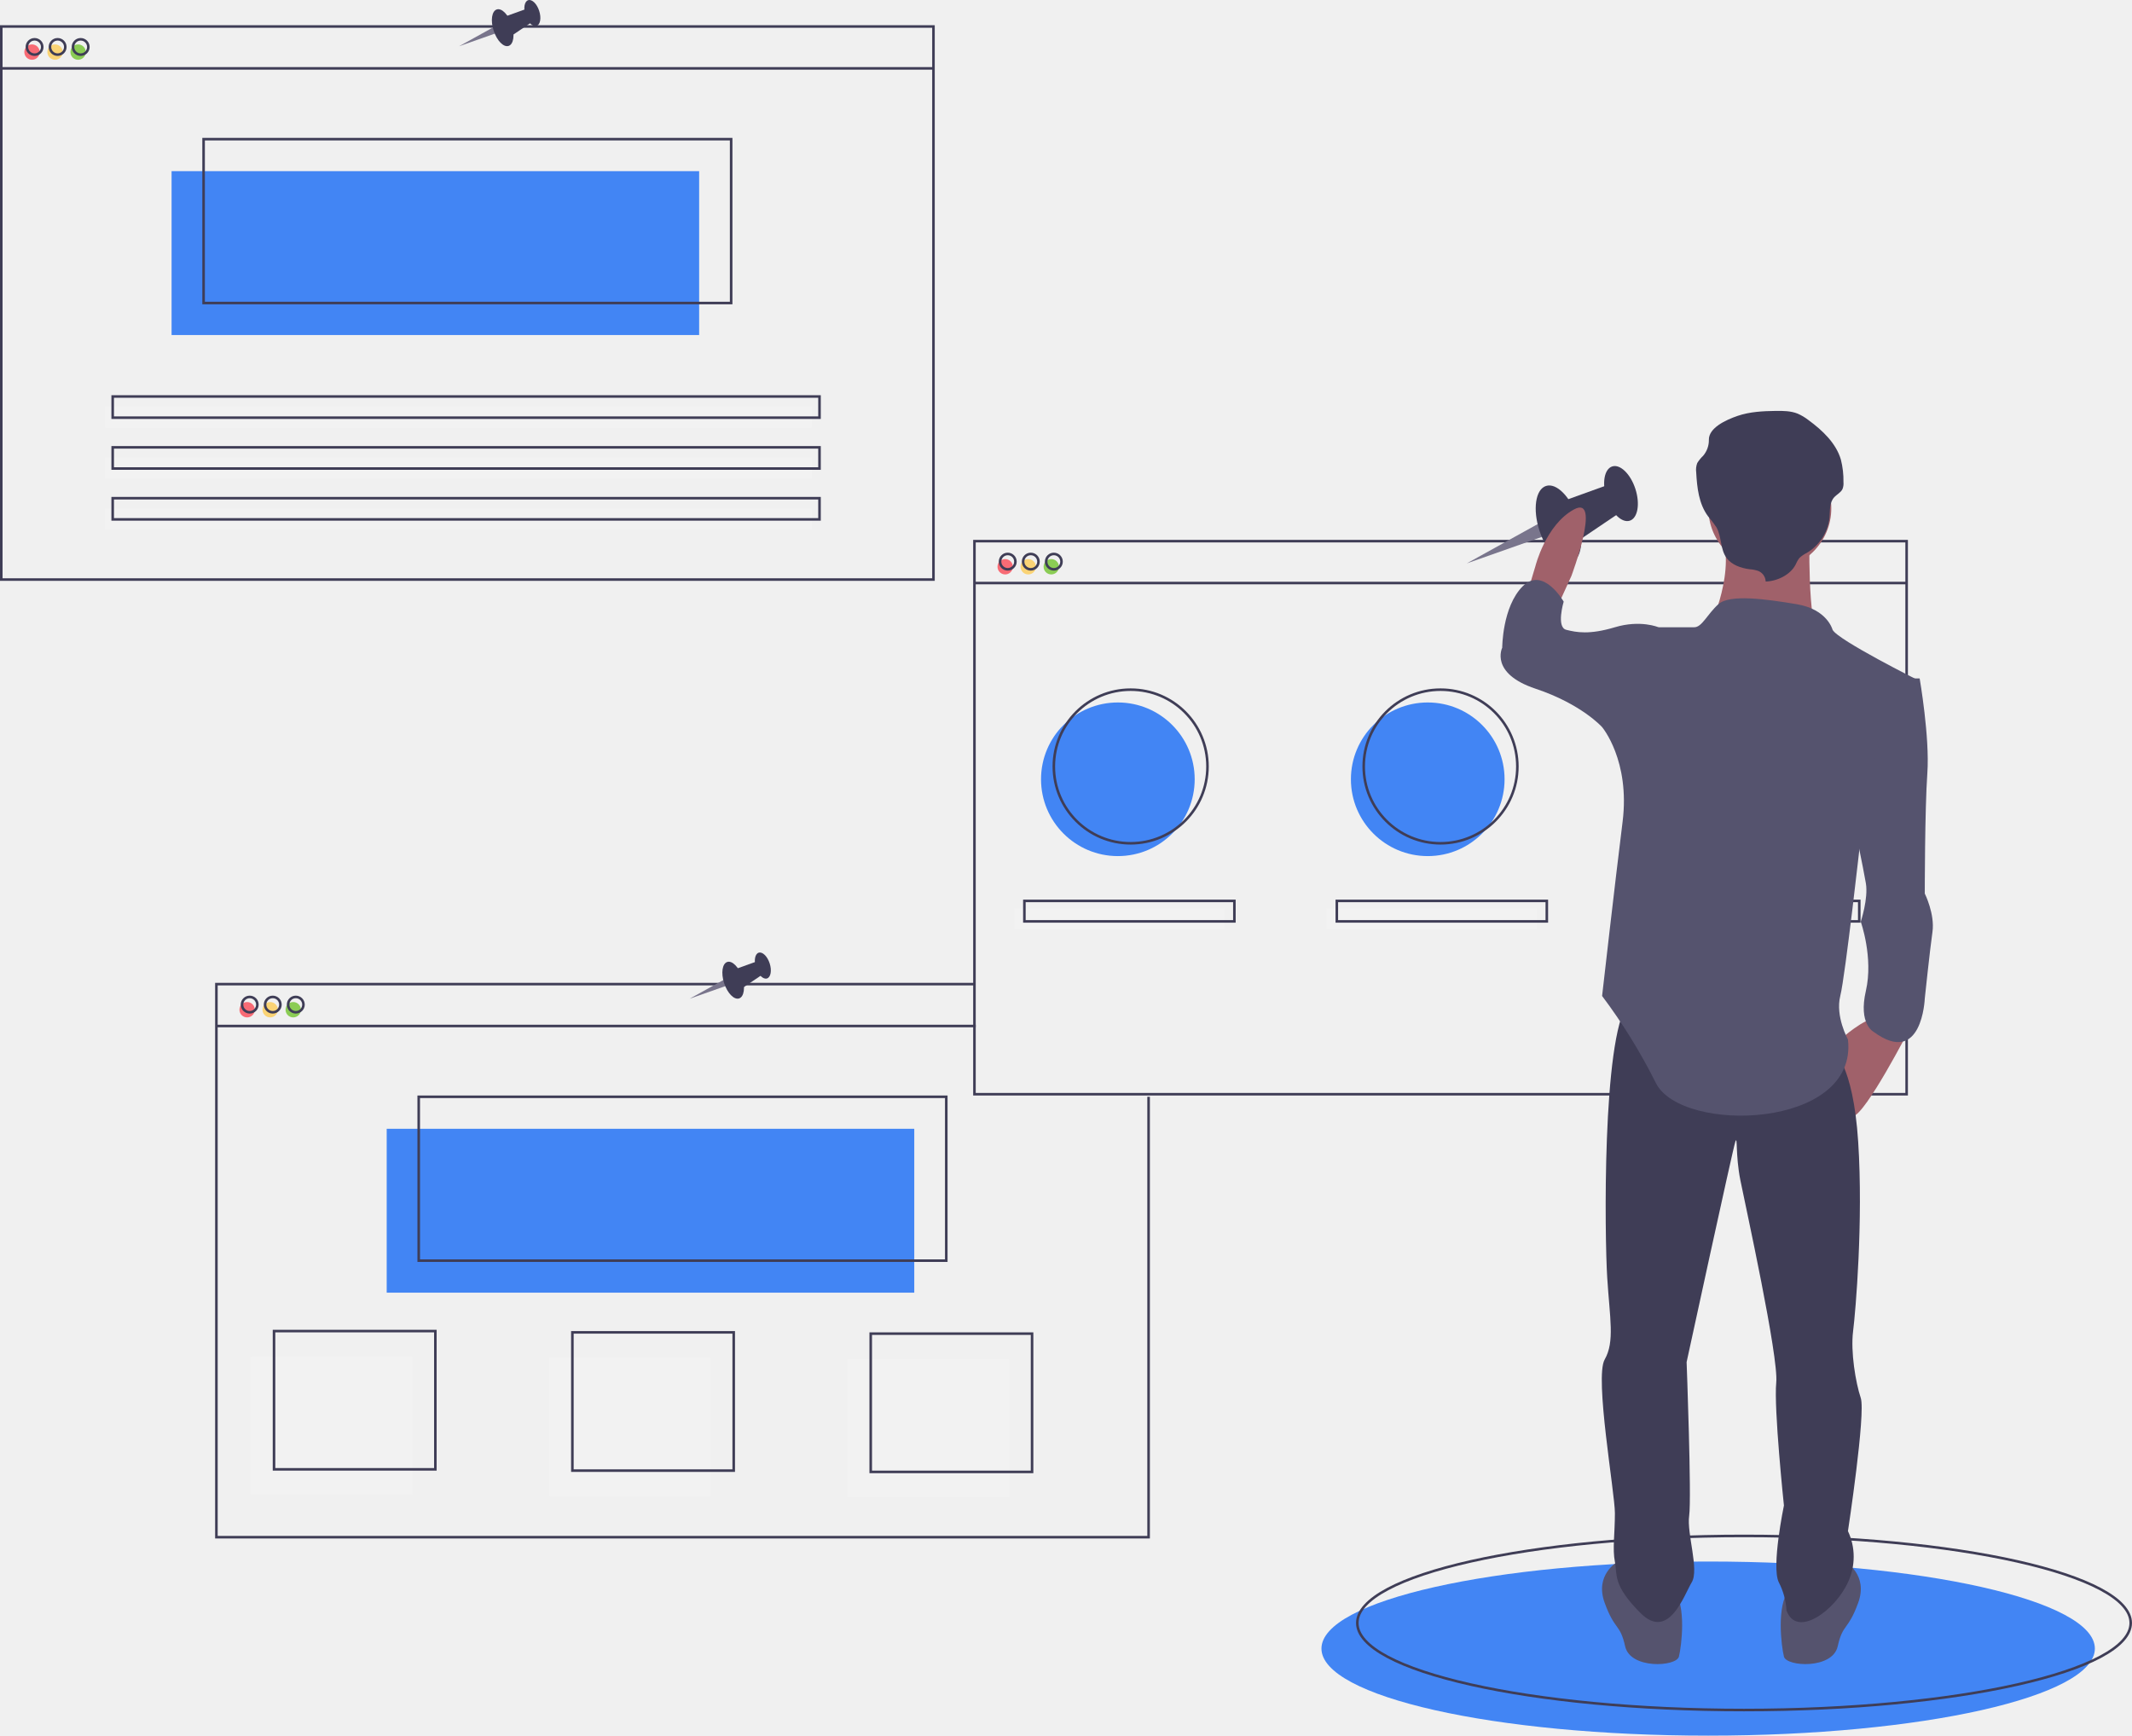
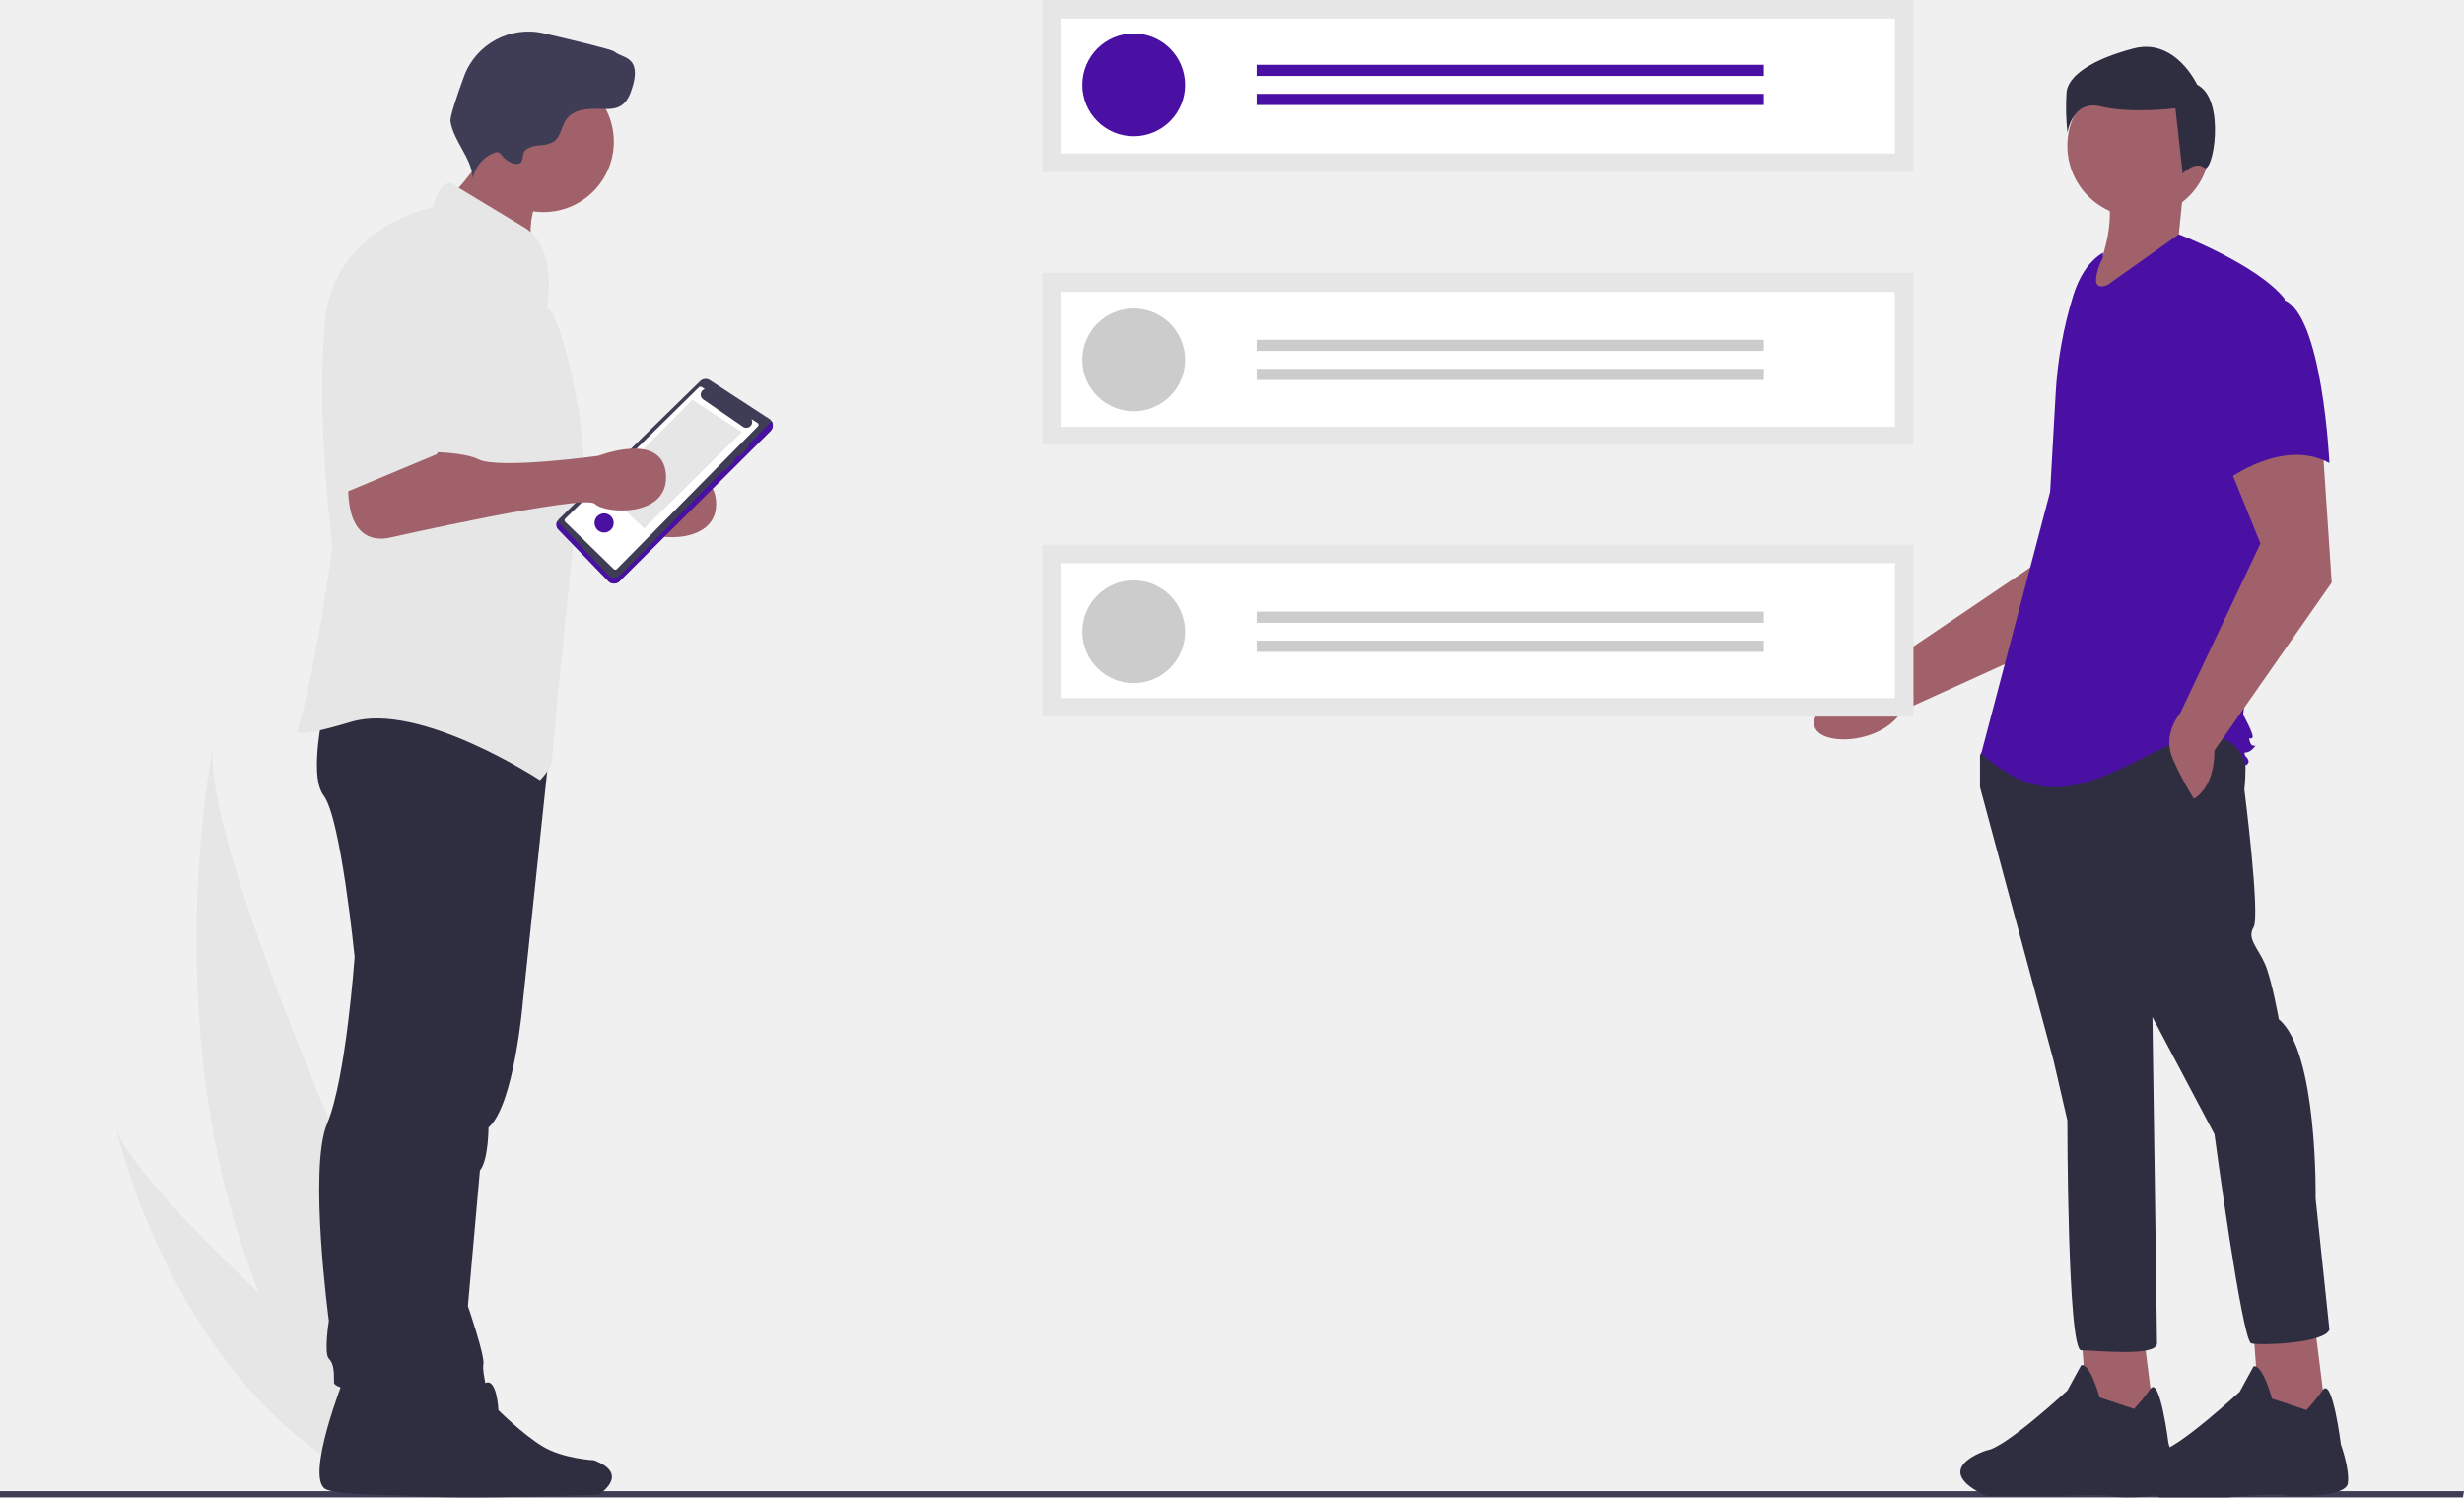
- <svg xmlns="http://www.w3.org/2000/svg" id="e66cdcae-b662-46fb-b424-18ba1a805fb0" data-name="Layer 1" width="832.5" height="677.845" viewBox="0 0 832.5 677.845">
-   <ellipse cx="667" cy="643.845" rx="151" ry="34" fill="#4285f4" />
-   <ellipse cx="681" cy="633.845" rx="151" ry="34" fill="none" stroke="#3f3d56" stroke-miterlimit="10" />
-   <circle cx="436.5" cy="304.345" r="30" fill="#4285f4" />
-   <circle cx="557.5" cy="304.345" r="30" fill="#4285f4" />
-   <circle cx="678.5" cy="304.345" r="30" fill="#4285f4" />
-   <circle cx="12.5" cy="20.345" r="3" fill="#f86b75" />
-   <circle cx="21.5" cy="20.345" r="3" fill="#fad375" />
-   <circle cx="30.5" cy="20.345" r="3" fill="#8bcc55" />
-   <rect x="67" y="66.845" width="206" height="64" fill="#4285f4" />
-   <rect x="0.5" y="10.345" width="364" height="216" fill="none" stroke="#3f3d56" stroke-miterlimit="10" />
-   <line x1="0.5" y1="26.703" x2="364.5" y2="26.703" fill="none" stroke="#3f3d56" stroke-miterlimit="10" />
-   <circle cx="13.5" cy="18.345" r="3" fill="none" stroke="#3f3d56" stroke-miterlimit="10" />
-   <circle cx="22.5" cy="18.345" r="3" fill="none" stroke="#3f3d56" stroke-miterlimit="10" />
-   <circle cx="31.5" cy="18.345" r="3" fill="none" stroke="#3f3d56" stroke-miterlimit="10" />
-   <rect x="79.5" y="54.345" width="206" height="64" fill="none" stroke="#3f3d56" stroke-miterlimit="10" />
-   <rect x="41" y="158.845" width="276" height="8.276" fill="#f2f2f2" />
-   <rect x="41" y="178.707" width="276" height="8.276" fill="#f2f2f2" />
-   <rect x="41" y="198.569" width="276" height="8.276" fill="#f2f2f2" />
-   <rect x="44" y="154.845" width="276" height="8.276" fill="none" stroke="#3f3d56" stroke-miterlimit="10" />
-   <rect x="44" y="174.707" width="276" height="8.276" fill="none" stroke="#3f3d56" stroke-miterlimit="10" />
-   <rect x="44" y="194.569" width="276" height="8.276" fill="none" stroke="#3f3d56" stroke-miterlimit="10" />
-   <circle cx="96.5" cy="394.345" r="3" fill="#f86b75" />
-   <circle cx="105.5" cy="394.345" r="3" fill="#fad375" />
-   <circle cx="114.5" cy="394.345" r="3" fill="#8bcc55" />
-   <rect x="151" y="440.845" width="206" height="64" fill="#4285f4" />
-   <polyline points="448.5 428.345 448.5 600.345 84.5 600.345 84.5 384.345 380.5 384.345" fill="none" stroke="#3f3d56" stroke-miterlimit="10" />
-   <line x1="84.5" y1="400.703" x2="381" y2="400.703" fill="none" stroke="#3f3d56" stroke-miterlimit="10" />
-   <circle cx="97.5" cy="392.345" r="3" fill="none" stroke="#3f3d56" stroke-miterlimit="10" />
-   <circle cx="106.5" cy="392.345" r="3" fill="none" stroke="#3f3d56" stroke-miterlimit="10" />
-   <circle cx="115.5" cy="392.345" r="3" fill="none" stroke="#3f3d56" stroke-miterlimit="10" />
-   <rect x="163.5" y="428.345" width="206" height="64" fill="none" stroke="#3f3d56" stroke-miterlimit="10" />
-   <circle cx="392.5" cy="221.345" r="3" fill="#f86b75" />
-   <circle cx="401.5" cy="221.345" r="3" fill="#fad375" />
-   <circle cx="410.5" cy="221.345" r="3" fill="#8bcc55" />
-   <rect x="380.5" y="211.345" width="364" height="216" fill="none" stroke="#3f3d56" stroke-miterlimit="10" />
-   <line x1="380.5" y1="227.703" x2="744.5" y2="227.703" fill="none" stroke="#3f3d56" stroke-miterlimit="10" />
-   <circle cx="393.5" cy="219.345" r="3" fill="none" stroke="#3f3d56" stroke-miterlimit="10" />
-   <circle cx="402.5" cy="219.345" r="3" fill="none" stroke="#3f3d56" stroke-miterlimit="10" />
-   <circle cx="411.5" cy="219.345" r="3" fill="none" stroke="#3f3d56" stroke-miterlimit="10" />
-   <circle cx="441.5" cy="299.345" r="30" fill="none" stroke="#3f3d56" stroke-miterlimit="10" />
-   <circle cx="562.5" cy="299.345" r="30" fill="none" stroke="#3f3d56" stroke-miterlimit="10" />
-   <circle cx="683.5" cy="299.345" r="30" fill="none" stroke="#3f3d56" stroke-miterlimit="10" />
-   <rect x="396" y="354.845" width="82" height="8" fill="#f2f2f2" />
-   <rect x="518" y="354.845" width="82" height="8" fill="#f2f2f2" />
-   <rect x="640" y="354.845" width="82" height="8" fill="#f2f2f2" />
-   <rect x="400" y="351.845" width="82" height="8" fill="none" stroke="#3f3d56" stroke-miterlimit="10" />
-   <rect x="522" y="351.845" width="82" height="8" fill="none" stroke="#3f3d56" stroke-miterlimit="10" />
-   <rect x="644" y="351.845" width="82" height="8" fill="none" stroke="#3f3d56" stroke-miterlimit="10" />
-   <rect x="98" y="529.845" width="63" height="54" fill="#f2f2f2" />
-   <rect x="214.5" y="530.345" width="63" height="54" fill="#f2f2f2" />
-   <rect x="331" y="530.845" width="63" height="54" fill="#f2f2f2" />
-   <rect x="107" y="519.845" width="63" height="54" fill="none" stroke="#3f3d56" stroke-miterlimit="10" />
-   <rect x="223.5" y="520.345" width="63" height="54" fill="none" stroke="#3f3d56" stroke-miterlimit="10" />
-   <rect x="340" y="520.845" width="63" height="54" fill="none" stroke="#3f3d56" stroke-miterlimit="10" />
-   <polygon points="600.786 204.492 572.726 220.039 602.65 209.483 600.786 204.492" fill="#79758c" />
-   <ellipse cx="792.31" cy="315.866" rx="7.829" ry="15.772" transform="translate(-242.5739 149.1338) rotate(-17.99425)" fill="#3f3d56" />
-   <ellipse cx="816.715" cy="303.839" rx="5.906" ry="11.137" transform="translate(-237.665 156.0847) rotate(-17.99425)" fill="#3f3d56" />
-   <polygon points="610.365 195.681 628.977 188.961 632.933 199.919 614.919 212.087 610.365 195.681" fill="#3f3d56" />
-   <path d="M792.335,347.046l5-11s12-32,1-26-15,22-15,22l-3,10Z" transform="translate(-183.75 -111.0777)" fill="#a0616a" />
-   <path d="M929.335,513.046s-17,33-22,34-5-30-5-30,10-9,14-8S929.335,513.046,929.335,513.046Z" transform="translate(-183.75 -111.0777)" fill="#a0616a" />
-   <path d="M904.335,721.046s9,5,5,16-6,8-8,17-20,8-21,4-3-20,2-26S904.335,721.046,904.335,721.046Z" transform="translate(-183.75 -111.0777)" fill="#55536e" />
-   <path d="M815.335,721.046s-9,5-5,16,6,8,8,17,20,8,21,4,3-20-2-26S815.335,721.046,815.335,721.046Z" transform="translate(-183.75 -111.0777)" fill="#55536e" />
-   <path d="M899.335,521.046s8,5,10,36-1,66-2,74,1,20,3,26-5,52-5,52a23.433,23.433,0,0,1,0,20c-5,11-20,22-24,11a27.131,27.131,0,0,0-3-11c-3-6,2-30,2-30s-4-38-3-48-12-69-14-79-1-18-2-15-19,86-19,86,2,53,1,60,4,21,1,26-9,23-20,12-9-15-10-20,0-11,0-19-8-53-4-60,2-16,1-32-2-93,8-107S899.335,521.046,899.335,521.046Z" transform="translate(-183.75 -111.0777)" fill="#3f3d56" />
-   <circle cx="691.085" cy="198.469" r="24" fill="#a0616a" />
-   <path d="M890.335,319.046s-1,36,4,42-43-5-43-5,11-23,4-38S890.335,319.046,890.335,319.046Z" transform="translate(-183.75 -111.0777)" fill="#a0616a" />
-   <path d="M899.335,357.046s-2-8-14-10-26.191-4-30.595,0-6.405,9-9.405,9h-14l-22,39s11,13,8,37-8,68-8,68a219.995,219.995,0,0,1,21,34c10,20,79,18,75-17,0,0-5-9-3-17s8-62,8-62l23-61S901.335,361.046,899.335,357.046Z" transform="translate(-183.75 -111.0777)" fill="#55536e" />
-   <path d="M926.335,376.046h7s4,23,3,37-1,47-1,47,4,8,3,15-3,26-3,26-1,27-20,13c0,0-6-3-3-16s-2-27-2-27,3-9,2-15-5-25-5-25Z" transform="translate(-183.75 -111.0777)" fill="#55536e" />
-   <path d="M836.335,359.046l-5-3s-7-3-17,0-15,2-19,1-1-11-1-11-8-14-16-6-8,24-8,24-5,10,13,16,26,15,26,15h20Z" transform="translate(-183.75 -111.0777)" fill="#55536e" />
-   <path d="M873.208,338.194a4.636,4.636,0,0,0-2.875-4.13,13.109,13.109,0,0,0-3.417-.675c-3.405-.439-6.908-1.688-8.892-4.289-2.641-3.464-1.919-8.309-4.036-12.07a41.86,41.86,0,0,0-3.227-4.24c-3.694-4.944-4.345-11.255-4.682-17.26a7.41,7.41,0,0,1,.407-3.606,13.863,13.863,0,0,1,2.282-2.816,9.352,9.352,0,0,0,2.262-6.241c-.108-4.651,6.546-7.776,11.259-9.382s9.823-1.862,14.844-1.93c2.886-.039,5.865-.005,8.518,1.049a19.607,19.607,0,0,1,4.271,2.543c5.56,4.07,10.782,9.073,12.648,15.406a33.311,33.311,0,0,1,1.013,8.848,5.791,5.791,0,0,1-.396,2.723c-.667,1.342-2.24,2.068-3.257,3.206-1.899,2.125-1.561,5.2-1.802,7.95a18.21,18.21,0,0,1-8.944,13.773,11.406,11.406,0,0,0-2.797,1.934,12.279,12.279,0,0,0-1.543,2.693C882.845,335.517,877.805,338.058,873.208,338.194Z" transform="translate(-183.75 -111.0777)" fill="#3f3d56" />
-   <polygon points="192.598 10.671 179.278 18.05 193.483 13.04 192.598 10.671" fill="#79758c" />
-   <ellipse cx="380.038" cy="121.889" rx="3.716" ry="7.487" transform="translate(-202.8155 12.28627) rotate(-17.99425)" fill="#3f3d56" />
-   <ellipse cx="391.623" cy="116.18" rx="2.804" ry="5.286" transform="translate(-200.4854 15.58571) rotate(-17.99425)" fill="#3f3d56" />
-   <polygon points="197.145 6.488 205.98 3.299 207.858 8.5 199.307 14.276 197.145 6.488" fill="#3f3d56" />
-   <polygon points="282.598 382.671 269.278 390.05 283.483 385.04 282.598 382.671" fill="#79758c" />
-   <ellipse cx="470.038" cy="493.889" rx="3.716" ry="7.487" transform="translate(-313.3323 58.28467) rotate(-17.99425)" fill="#3f3d56" />
-   <ellipse cx="481.623" cy="488.18" rx="2.804" ry="5.286" transform="translate(-311.0021 61.58411) rotate(-17.99425)" fill="#3f3d56" />
-   <polygon points="287.145 378.488 295.98 375.299 297.858 380.5 289.307 386.276 287.145 378.488" fill="#3f3d56" />
+ <svg xmlns="http://www.w3.org/2000/svg" id="a1abe23f-2807-4f9c-a5d8-6f58febb0620" data-name="Layer 1" width="859.476" height="522.353" viewBox="0 0 859.476 522.353">
+   <polygon points="859.08 522.353 0 522.353 0 520.172 859.476 520.172 859.08 522.353" fill="#3f3d56" />
+   <path d="M920.409,364.225l-21.739,43.037-65.001,29.55c-6.942,11.731-28.999,12.629-30.604,5.043-1.8-8.511,26.786-22.209,26.786-22.209L884.219,382.873l4.757-31.657Z" transform="translate(-170.2622 -188.8233)" fill="#a0616a" />
+   <polygon points="747.582 464.215 751.591 496.288 728.338 497.892 725.933 464.215 747.582 464.215" fill="#a0616a" />
+   <path d="M914.637,680.301a62.964,62.964,0,0,0,5.738-7.017c3.332-4.611,6.289,19.044,6.289,19.044s3.207,9.622,2.405,14.433-19.244,4.811-22.451,4.009-19.244,0-19.244,0H863.32c-20.847-9.622,0-16.036,0-16.036,6.415-.802,28.064-20.847,28.064-20.847l4.811-8.82c3.207-.802,6.415,11.226,6.415,11.226Z" transform="translate(-170.2622 -188.8233)" fill="#2f2e41" />
+   <polygon points="807.718 464.616 811.728 496.689 788.475 498.293 786.069 464.616 807.718 464.616" fill="#a0616a" />
+   <path d="M974.773,680.702a62.966,62.966,0,0,0,5.738-7.017c3.332-4.612,6.289,19.044,6.289,19.044s3.207,8.82,2.405,13.631-19.244,4.811-22.451,4.009-19.244.802-19.244.802H923.457c-20.847-9.622,0-16.036,0-16.036,6.415-.802,28.064-20.847,28.064-20.847l4.811-8.82c3.207-.802,6.415,11.226,6.415,11.226Z" transform="translate(-170.2622 -188.8233)" fill="#2f2e41" />
+   <path d="M951.52,446.57c3.207,4.009,1.604,17.64,1.604,17.64s5.613,44.1,3.207,48.11,1.604,7.216,4.009,12.829,4.811,19.244,4.811,19.244c13.631,11.225,12.829,62.542,12.829,62.542l4.811,45.704c-1.604,4.811-24.055,5.613-27.262,4.811s-12.829-72.966-12.829-72.966l-21.649-40.893s1.604,109.048,1.604,113.859-21.649,2.405-26.46,2.405-4.811-80.182-4.811-80.182L886.573,558.825,860.915,463.408V452.183l4.009-5.613S948.313,442.561,951.52,446.57Z" transform="translate(-170.2622 -188.8233)" fill="#2f2e41" />
+   <circle cx="745.978" cy="50.877" r="24.856" fill="#a0616a" />
+   <path d="M903.812,251.326c5.038,11.219,2.055,26.89-8.018,44.1L936.687,276.183l-6.415-5.613,1.604-16.036Z" transform="translate(-170.2622 -188.8233)" fill="#a0616a" />
+   <path d="M903.812,276.985c-5.355,3.184-8.558,9.033-10.397,14.985a142.009,142.009,0,0,0-6.102,33.929l-1.942,34.475-24.055,91.408c20.847,17.64,32.875,13.631,60.938-.802s31.271,4.811,31.271,4.811,2.405-.802,0-3.207,0,0,2.405-2.405,0,0-.802-2.405,0-.802.802-1.604-3.207-8.018-3.207-8.018l6.415-60.137,8.018-84.993c-9.622-12.027-36.884-22.451-36.884-22.451L905.416,288.21c-8.018,3.207-1.604-9.622-1.604-9.622Z" transform="translate(-170.2622 -188.8233)" fill="#4a0fa3" />
+   <path d="M980.386,343.937l3.207,48.109-40.893,58.533c0,13.631-7.216,16.838-7.216,16.838a105.991,105.991,0,0,1-7.216-13.631c-4.009-8.82,2.405-16.036,2.405-16.036l28.064-59.335L946.71,348.748Z" transform="translate(-170.2622 -188.8233)" fill="#a0616a" />
+   <path d="M966.755,293.422c13.631,4.811,16.036,56.929,16.036,56.929-16.036-8.82-35.28,5.613-35.28,5.613s-4.009-13.631-8.82-31.271a30.644,30.644,0,0,1,6.415-28.866S953.124,288.611,966.755,293.422Z" transform="translate(-170.2622 -188.8233)" fill="#4a0fa3" />
+   <path d="M939.092,247.317c-3.164-2.531-7.481,2.07-7.481,2.07l-2.531-22.783s-15.822,1.899-25.948-.633-11.708,9.177-11.708,9.177a81.263,81.263,0,0,1-.316-14.24c.633-5.696,8.86-11.392,23.416-15.189S936.674,218.377,936.674,218.377C946.8,223.44,942.257,249.849,939.092,247.317Z" transform="translate(-170.2622 -188.8233)" fill="#2f2e41" />
+   <path d="M210.665,581.886C213.398,592.734,236.701,617.131,260.746,640.04c-37.079-91.586-15.95-191.82-15.95-191.82C237.911,487.586,332.269,685.69,332.269,685.69l-21.492,12.673-7.26,10.216C230.738,675.153,210.665,581.886,210.665,581.886Z" transform="translate(-170.2622 -188.8233)" fill="#e6e6e6" />
+   <rect x="363.487" y="189.972" width="303.971" height="60.015" fill="#e6e6e6" />
+   <rect x="363.487" y="95.142" width="303.971" height="60.015" fill="#e6e6e6" />
+   <rect x="363.487" width="303.971" height="60.015" fill="#e6e6e6" />
+   <path d="M540.23,242.358H831.241v-47.054H540.23Z" transform="translate(-170.2622 -188.8233)" fill="#fff" />
+   <path d="M540.23,337.709H831.241V290.655H540.23Z" transform="translate(-170.2622 -188.8233)" fill="#fff" />
+   <path d="M540.23,432.33H831.24v-47.054H540.23Z" transform="translate(-170.2622 -188.8233)" fill="#fff" />
+   <circle cx="395.443" cy="29.618" r="17.926" fill="#4a0fa3" />
+   <rect x="438.311" y="22.603" width="176.927" height="3.897" fill="#4a0fa3" />
+   <rect x="438.311" y="32.735" width="176.927" height="3.897" fill="#4a0fa3" />
+   <circle cx="395.443" cy="125.539" r="17.926" fill="#ccc" />
+   <rect x="438.311" y="118.525" width="176.927" height="3.897" fill="#ccc" />
+   <rect x="438.311" y="128.657" width="176.927" height="3.897" fill="#ccc" />
+   <circle cx="395.443" cy="220.369" r="17.926" fill="#ccc" />
+   <rect x="438.311" y="213.355" width="176.927" height="3.897" fill="#ccc" />
+   <rect x="438.311" y="223.487" width="176.927" height="3.897" fill="#ccc" />
+   <path d="M309.641,361.941s-4.191,26.345,13.172,23.95c0,0,68.855-15.567,72.448-11.975s25.926,4.815,24.761-10.33c-1.169-15.197-23.564-6.435-23.564-6.435s-34.727,4.79-41.912,1.197-27.542-2.395-27.542-2.395Z" transform="translate(-170.2622 -188.8233)" fill="#a0616a" />
+   <path d="M362.186,447.853l-9.547,90.587s-2.994,35.924-11.975,43.708c0,0,0,11.376-2.994,14.969L333.479,644.417s5.987,17.364,5.389,20.357,2.395,12.574,1.796,13.771-28.74,0-28.74,0l5.987-96.397,18.561-134.118Z" transform="translate(-170.2622 -188.8233)" fill="#2f2e41" />
+   <path d="M309.73,673.648s-12.557,31.665-6.005,35.486,75.34,1.092,75.34,1.092,11.465-7.097-1.638-12.011c0,0-10.919-.546-18.016-4.913S344.125,680.746,344.125,680.746s-.546-12.011-4.913-9.281a11.22,11.22,0,0,0-4.913,7.643Z" transform="translate(-170.2622 -188.8233)" fill="#2f2e41" />
+   <path d="M290.369,669.355s-13.771,34.727-6.586,38.918,82.626,1.197,82.626,1.197,12.574-7.784-1.796-13.172c0,0-11.975-.599-19.758-5.389S328.09,677.138,328.09,677.138s-.599-13.172-5.389-10.179a12.305,12.305,0,0,0-5.389,8.382Z" transform="translate(-170.2622 -188.8233)" fill="#2f2e41" />
+   <path d="M346.052,446.623s-6.586,61.67-9.58,74.843a170.289,170.289,0,0,0-3.592,26.345s-.599,19.16-5.987,24.548a16.183,16.183,0,0,0-4.79,11.975s-5.389,60.473-2.395,67.658,7.058,16.519,4.064,21.309-36.995,1.443-36.995-2.149,0-6.586-1.796-8.382,0-13.172,0-13.172-7.185-53.288-.599-68.855,9.58-58.078,9.58-58.078-4.79-48.498-10.777-56.282,1.198-35.326,1.198-35.326Z" transform="translate(-170.2622 -188.8233)" fill="#2f2e41" />
+   <path d="M329.195,255.11c.696,1.586,2.362,2.469,3.879,3.304,8.791,4.843,16.149,11.864,23.399,18.805a27.469,27.469,0,0,1,1.09-18.576c.866-2.004,2-4.159,1.381-6.253a7.784,7.784,0,0,0-3.036-3.633,94.133,94.133,0,0,0-9.259-6.317c-2.242-1.341-6.851-4.912-9.424-4.523-.135,3.476-.206,6.584-1.728,9.832C335.136,248.521,329.461,255.717,329.195,255.11Z" transform="translate(-170.2622 -188.8233)" fill="#a0616a" />
+   <circle cx="189.561" cy="49.438" r="24.548" fill="#a0616a" />
+   <path d="M361.021,296.339s4.191-20.956-7.784-28.141-25.746-15.567-25.746-15.567-4.191-.599-5.987,8.382c0,0-34.128,6.586-37.721,38.918s2.395,79.633,2.395,79.633-5.389,41.313-11.975,63.467c0,0-5.389,4.79,18.561-2.395S358.626,460.993,358.626,460.993s4.191-4.191,4.191-7.185,8.981-94.002,10.777-102.385S366.409,297.537,361.021,296.339Z" transform="translate(-170.2622 -188.8233)" fill="#e6e6e6" />
+   <path d="M354.038,240.79a10.237,10.237,0,0,1,4.815-1.282,9.162,9.162,0,0,0,4.763-1.419c2.319-1.78,2.489-5.221,4.185-7.602,2.456-3.447,7.356-3.862,11.585-3.689,2.587.105,5.372.26,7.55-1.139,2.236-1.436,3.25-4.142,4.004-6.691.892-3.014,1.468-6.699-.741-8.934-1.534-1.552-3.956-1.859-5.66-3.222-.922-.738-13.116-3.7-24.562-6.363a23.925,23.925,0,0,0-27.905,15.144c-2.643,7.268-4.908,14.097-4.674,15.572,1.119,7.059,7.362,12.671,7.792,19.805a12.158,12.158,0,0,1,7.421-8.824,2.322,2.322,0,0,1,1.512-.183c.62.198.983.818,1.374,1.338,1.026,1.363,4.248,3.432,6.074,2.465C353.203,244.901,351.983,242.184,354.038,240.79Z" transform="translate(-170.2622 -188.8233)" fill="#3f3d56" />
+   <path d="M365.263,369.854a2.731,2.731,0,0,0-.056,3.842l17.262,17.866a2.725,2.725,0,0,0,3.882.037l52.674-52.446a2.725,2.725,0,0,0-.436-4.214l-20.713-13.491a2.709,2.709,0,0,0-3.391.334Z" transform="translate(-170.2622 -188.8233)" fill="#3f3d56" />
+   <path d="M439.387,335.737a2.743,2.743,0,0,1-.361.445l-52.55,53.437a2.725,2.725,0,0,1-3.882-.037l-17.634-18.609a2.713,2.713,0,0,1-.322-.406,2.445,2.445,0,0,0,.57,3.131l17.262,17.866a2.725,2.725,0,0,0,3.882.037l52.674-52.446a2.726,2.726,0,0,0,.361-3.417Z" transform="translate(-170.2622 -188.8233)" fill="#4a0fa3" />
+   <path d="M434.51,336.383l-2.144-1.367a2.042,2.042,0,0,1-2.939,2.682l-13.871-9.536a2.041,2.041,0,0,1,.54-3.629l-1.104-.704a.743.743,0,0,0-.928.104l-46.663,45.857a.743.743,0,0,0,.019,1.063l16.947,16.513a.743.743,0,0,0,1.034-.014l49.235-49.816A.743.743,0,0,0,434.51,336.383Z" transform="translate(-170.2622 -188.8233)" fill="#fff" />
+   <polygon points="210.391 170.841 224.706 184.338 258.754 150.698 241.474 139.451 210.391 170.841" fill="#e6e6e6" />
+   <path d="M427.693,347.823a.507.507,0,0,0,.701,0l2.978-2.978a.496.496,0,0,0,0-.701.507.507,0,0,0-.701,0l-2.978,2.978a.496.496,0,0,0,0,.701Z" transform="translate(-170.2622 -188.8233)" fill="#3f3d56" />
+   <path d="M422.677,352.839a.496.496,0,0,0,.701,0l2.978-2.978a.495.495,0,0,0-.701-.701l-2.978,2.978A.496.496,0,0,0,422.677,352.839Z" transform="translate(-170.2622 -188.8233)" fill="#3f3d56" />
+   <circle cx="210.722" cy="182.426" r="3.344" fill="#4a0fa3" />
+   <path d="M292.165,352.621s-4.191,26.345,13.172,23.95c0,0,68.855-15.567,72.448-11.975s25.926,4.815,24.761-10.33c-1.169-15.197-23.564-6.435-23.564-6.435s-34.727,4.79-41.912,1.197-27.542-2.395-27.542-2.395Z" transform="translate(-170.2622 -188.8233)" fill="#a0616a" />
+   <path d="M316.714,269.396s-26.943,2.994-26.943,41.912V361.003l32.931-13.771s13.771-32.332,12.574-41.313S334.676,270.593,316.714,269.396Z" transform="translate(-170.2622 -188.8233)" fill="#e6e6e6" />
</svg>
